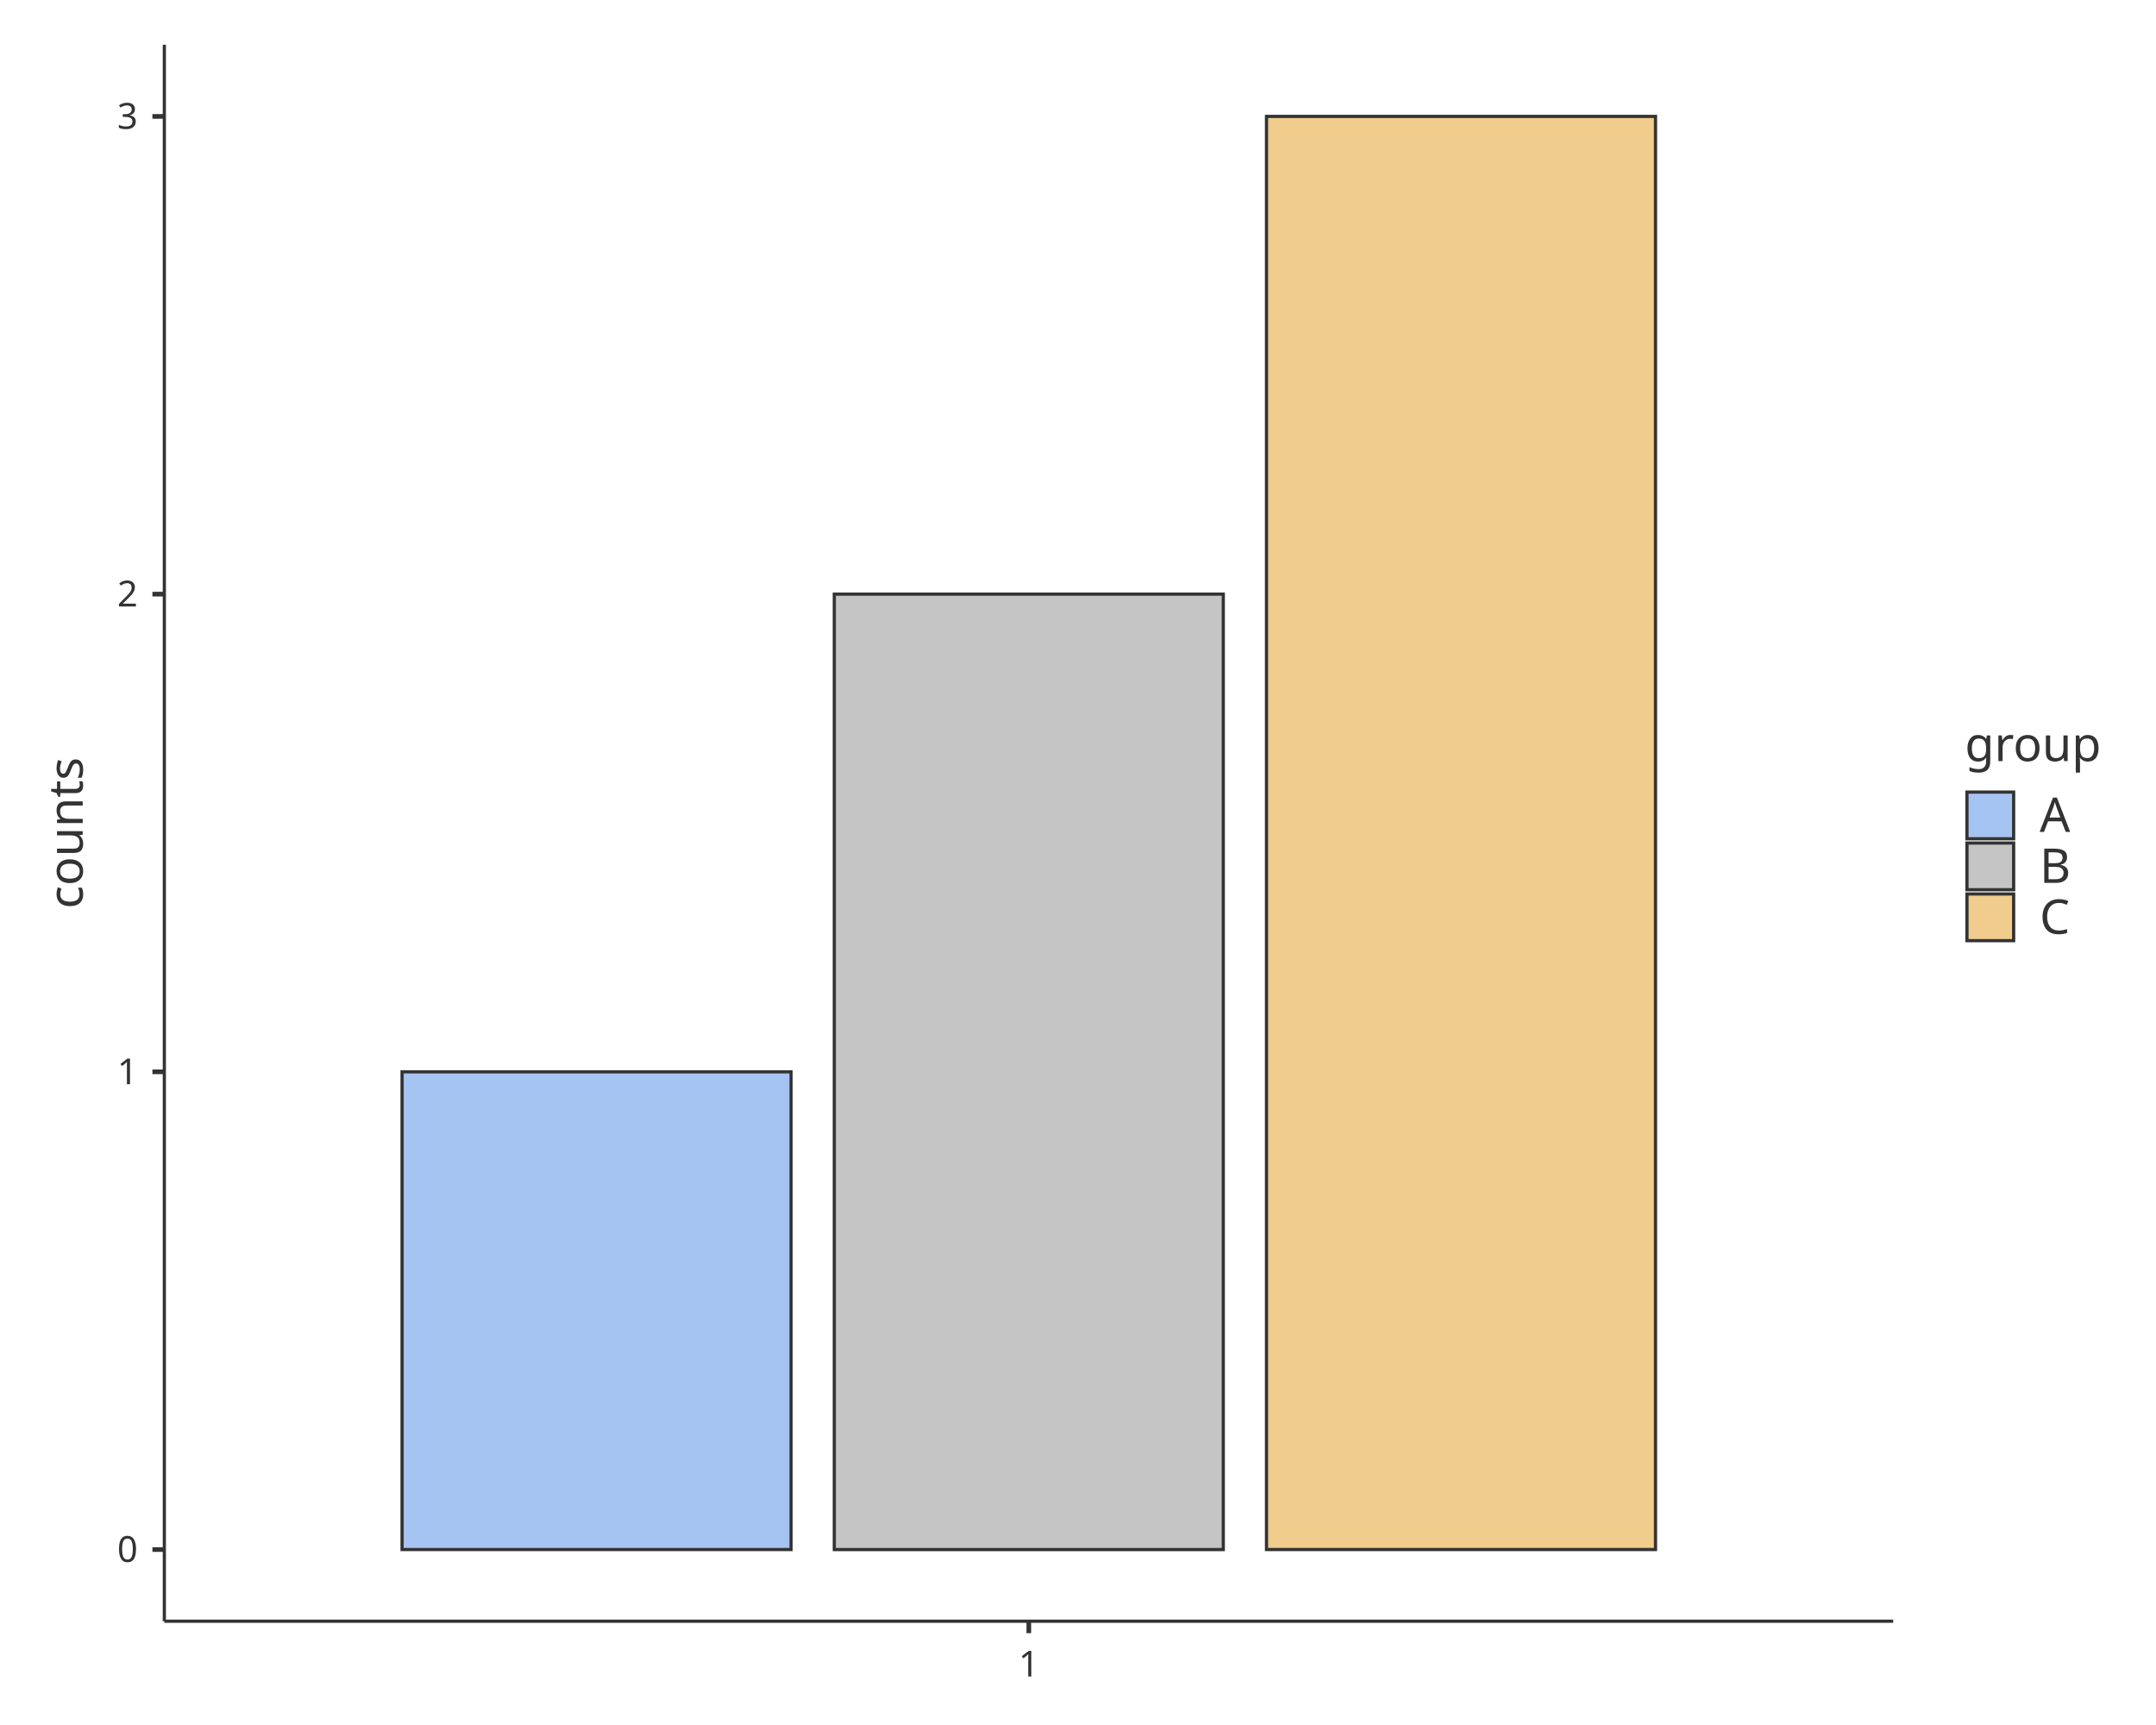
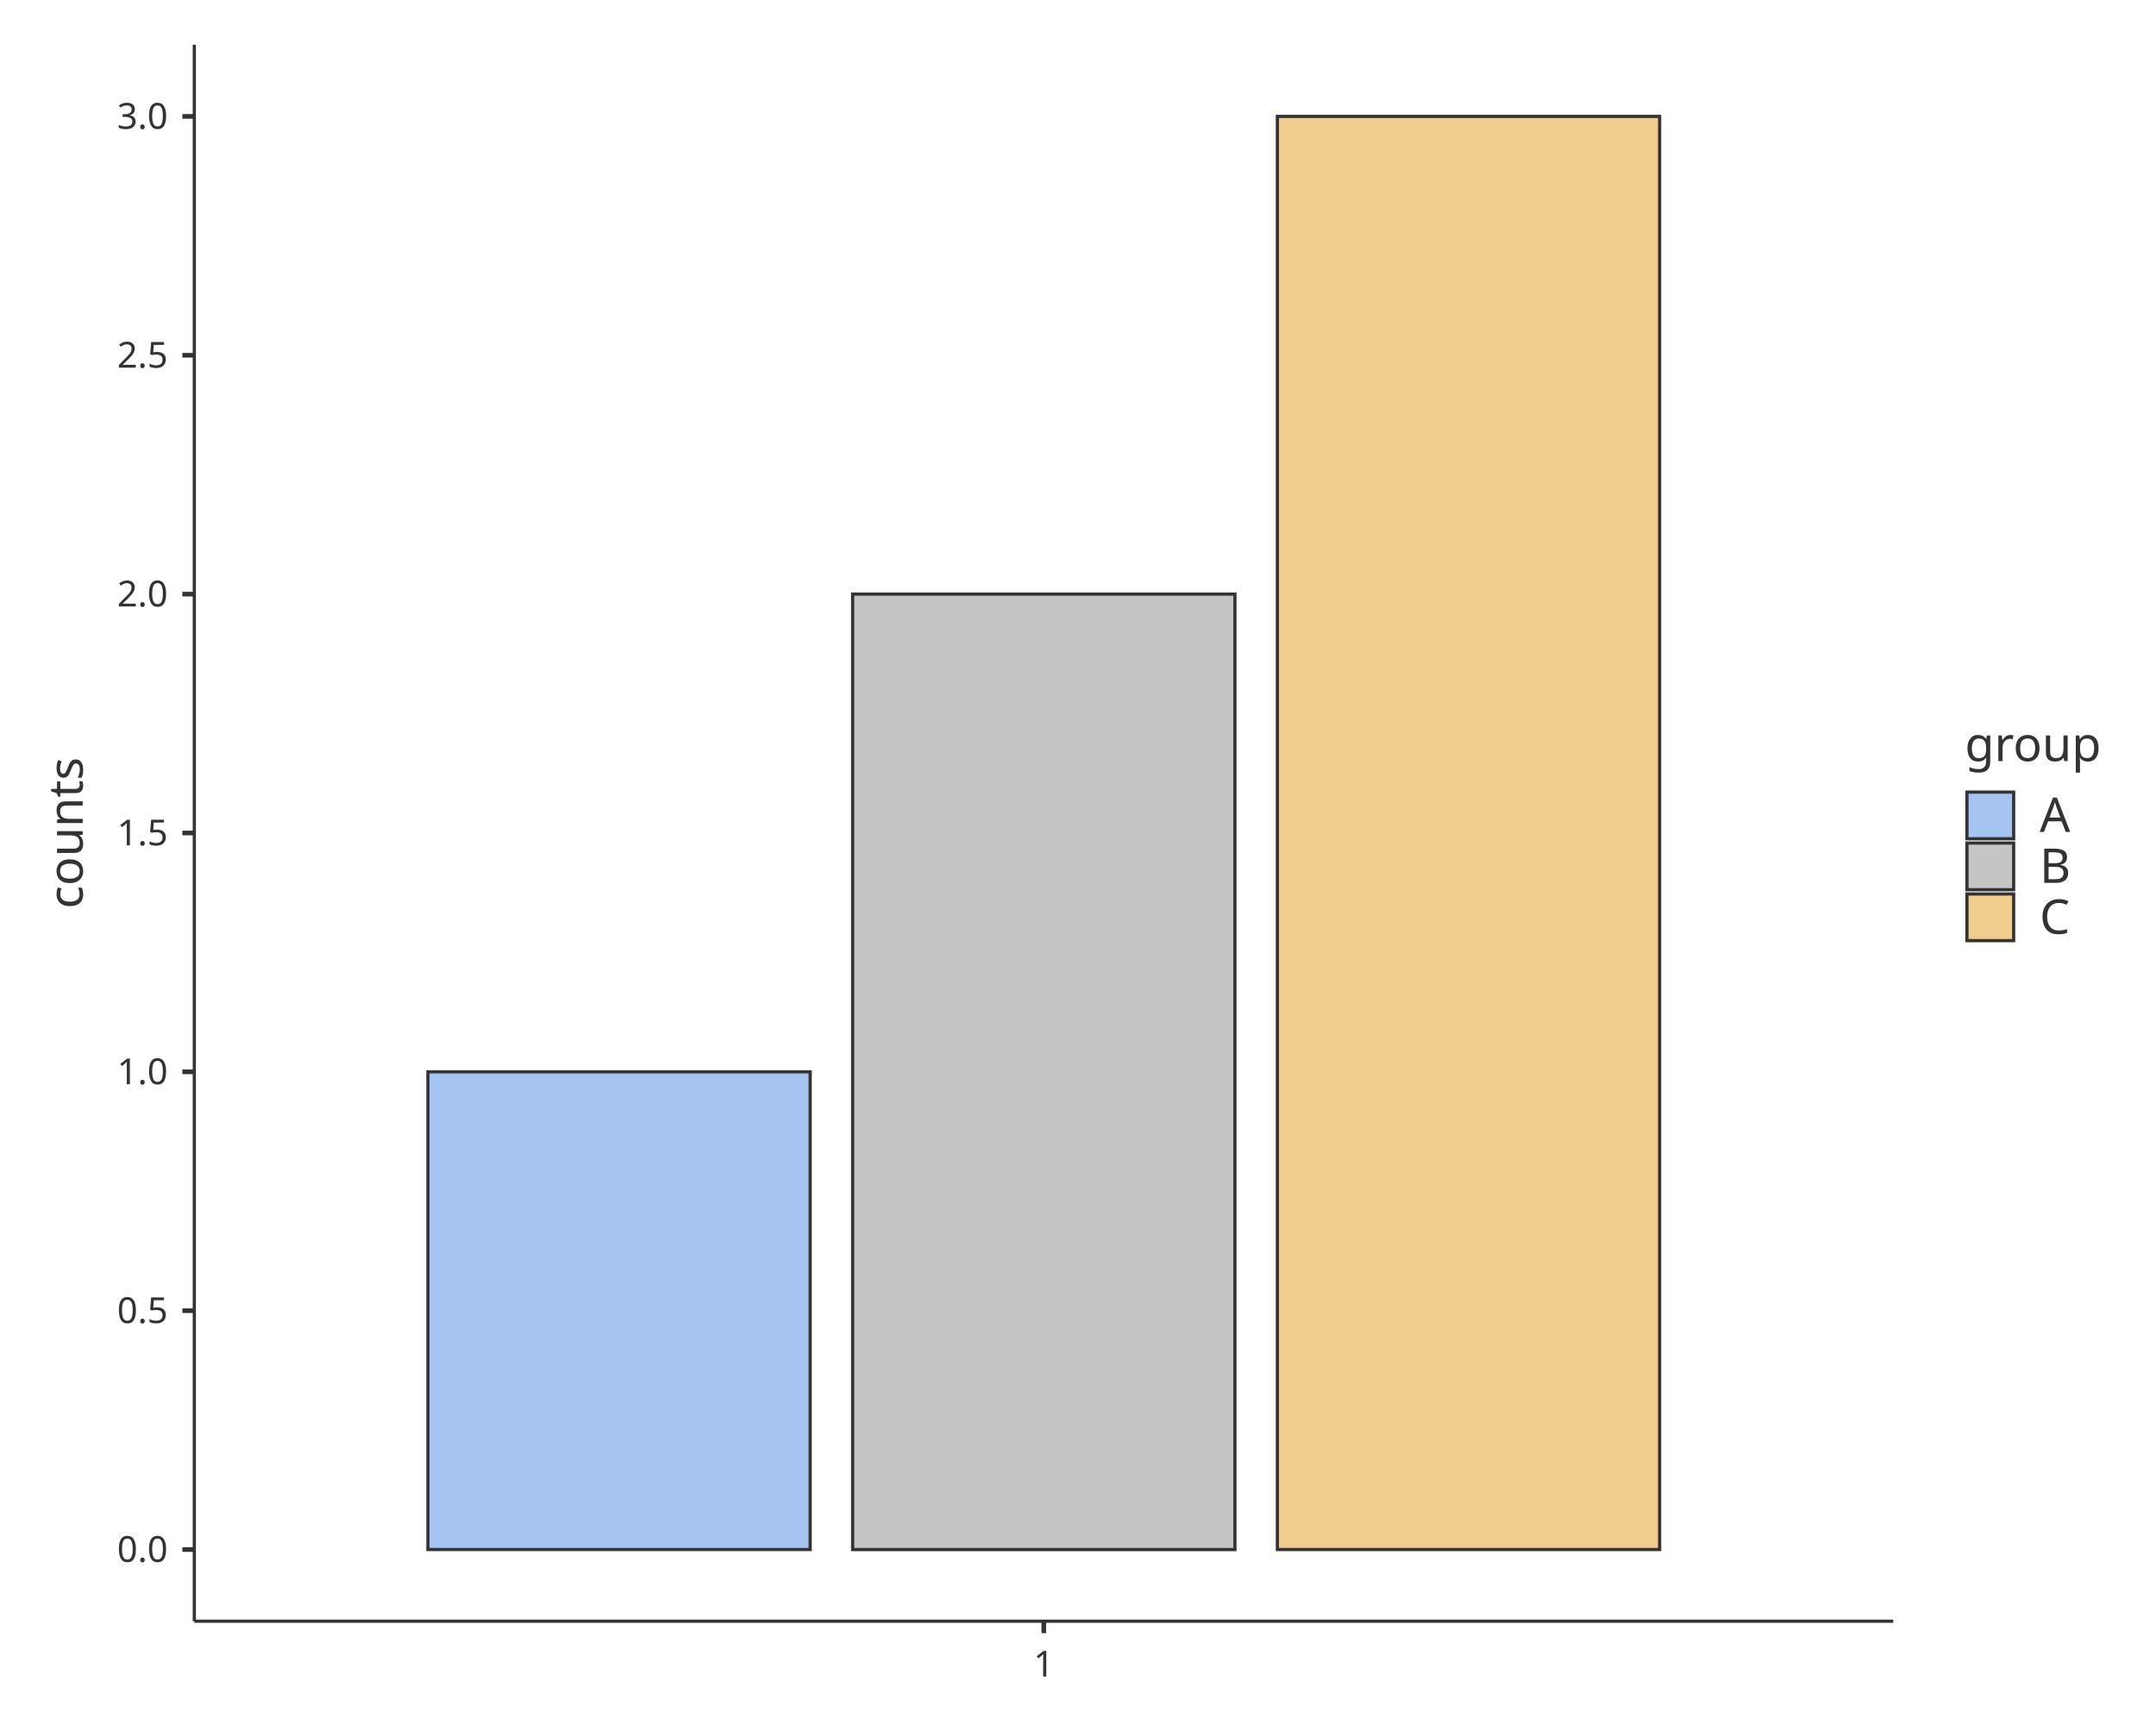
<svg xmlns="http://www.w3.org/2000/svg" class="svglite" data-engine-version="2.0" width="720.00pt" height="576.00pt" viewBox="0 0 720.00 576.00">
  <defs>
    <style type="text/css">
    .svglite line, .svglite polyline, .svglite polygon, .svglite path, .svglite rect, .svglite circle {
      fill: none;
      stroke: #000000;
      stroke-linecap: round;
      stroke-linejoin: round;
      stroke-miterlimit: 10.00;
    }
  </style>
  </defs>
  <rect width="100%" height="100%" style="stroke: none; fill: #FFFFFF;" />
  <defs>
    <clipPath id="cpMC4wMHw3MjAuMDB8MC4wMHw1NzYuMDA=">
      <rect x="0.00" y="0.00" width="720.00" height="576.00" />
    </clipPath>
  </defs>
  <g clip-path="url(#cpMC4wMHw3MjAuMDB8MC4wMHw1NzYuMDA=)">
-     <rect x="0.00" y="0.00" width="720.00" height="576.00" style="stroke-width: 1.55; stroke: none;" />
+     <rect x="0" y="0.00" width="720.00" height="576.00" style="stroke-width: 1.55; stroke: none;" />
  </g>
  <defs>
-     <clipPath id="cpNTQuODh8NjMyLjI1fDE0Ljk0fDU0MS4zNA==">
-       <rect x="54.88" y="14.94" width="577.37" height="526.40" />
+     <clipPath id="cpNjQuODl8NjMyLjI1fDE0Ljk0fDU0MS4zNA==">
+       <rect x="64.89" y="14.94" width="567.36" height="526.40" />
    </clipPath>
  </defs>
-   <g clip-path="url(#cpNTQuODh8NjMyLjI1fDE0Ljk0fDU0MS4zNA==)">
-     <rect x="54.88" y="14.94" width="577.37" height="526.40" style="stroke-width: 1.55; stroke: none;" />
-     <rect x="134.27" y="357.90" width="129.91" height="159.51" style="stroke-width: 1.07; stroke: #333333; stroke-linecap: butt; stroke-linejoin: miter; fill: #A6C4F1;" />
-     <rect x="278.61" y="198.39" width="129.91" height="319.03" style="stroke-width: 1.07; stroke: #333333; stroke-linecap: butt; stroke-linejoin: miter; fill: #C5C5C5;" />
-     <rect x="422.95" y="38.87" width="129.91" height="478.54" style="stroke-width: 1.07; stroke: #333333; stroke-linecap: butt; stroke-linejoin: miter; fill: #F0CD8C;" />
+   <g clip-path="url(#cpNjQuODl8NjMyLjI1fDE0Ljk0fDU0MS4zNA==)">
+     <rect x="64.89" y="14.94" width="567.36" height="526.40" style="stroke-width: 1.55; stroke: none;" />
+     <rect x="142.90" y="357.90" width="127.66" height="159.51" style="stroke-width: 1.07; stroke: #333333; stroke-linecap: butt; stroke-linejoin: miter; fill: #A6C4F1;" />
+     <rect x="284.74" y="198.39" width="127.66" height="319.03" style="stroke-width: 1.07; stroke: #333333; stroke-linecap: butt; stroke-linejoin: miter; fill: #C5C5C5;" />
+     <rect x="426.58" y="38.87" width="127.66" height="478.54" style="stroke-width: 1.07; stroke: #333333; stroke-linecap: butt; stroke-linejoin: miter; fill: #F0CD8C;" />
  </g>
  <g clip-path="url(#cpMC4wMHw3MjAuMDB8MC4wMHw1NzYuMDA=)">
-     <polyline points="54.88,541.34 54.88,14.94 " style="stroke-width: 1.07; stroke: #333333; stroke-linecap: butt;" />
-     <text x="42.58" y="521.54" text-anchor="middle" style="font-size: 12.00px; fill: #333333; font-family: sans;" textLength="6.67px" lengthAdjust="spacingAndGlyphs">0</text>
-     <text x="42.58" y="362.03" text-anchor="middle" style="font-size: 12.00px; fill: #333333; font-family: sans;" textLength="6.67px" lengthAdjust="spacingAndGlyphs">1</text>
-     <text x="42.58" y="202.51" text-anchor="middle" style="font-size: 12.00px; fill: #333333; font-family: sans;" textLength="6.67px" lengthAdjust="spacingAndGlyphs">2</text>
-     <text x="42.58" y="43.00" text-anchor="middle" style="font-size: 12.00px; fill: #333333; font-family: sans;" textLength="6.67px" lengthAdjust="spacingAndGlyphs">3</text>
-     <polyline points="50.90,517.41 54.88,517.41 " style="stroke-width: 1.55; stroke: #333333; stroke-linecap: butt;" />
-     <polyline points="50.90,357.90 54.88,357.90 " style="stroke-width: 1.55; stroke: #333333; stroke-linecap: butt;" />
-     <polyline points="50.90,198.39 54.88,198.39 " style="stroke-width: 1.55; stroke: #333333; stroke-linecap: butt;" />
-     <polyline points="50.90,38.87 54.88,38.87 " style="stroke-width: 1.55; stroke: #333333; stroke-linecap: butt;" />
-     <polyline points="54.88,541.34 632.25,541.34 " style="stroke-width: 1.07; stroke: #333333; stroke-linecap: butt;" />
-     <polyline points="343.57,545.33 343.57,541.34 " style="stroke-width: 1.55; stroke: #333333; stroke-linecap: butt;" />
-     <text x="343.57" y="559.81" text-anchor="middle" style="font-size: 12.00px; fill: #333333; font-family: sans;" textLength="6.67px" lengthAdjust="spacingAndGlyphs">1</text>
+     <polyline points="64.89,541.34 64.89,14.94 " style="stroke-width: 1.07; stroke: #333333; stroke-linecap: butt;" />
+     <text x="47.58" y="521.54" text-anchor="middle" style="font-size: 12.00px; fill: #333333; font-family: sans;" textLength="16.68px" lengthAdjust="spacingAndGlyphs">0.0</text>
+     <text x="47.58" y="441.79" text-anchor="middle" style="font-size: 12.00px; fill: #333333; font-family: sans;" textLength="16.68px" lengthAdjust="spacingAndGlyphs">0.5</text>
+     <text x="47.58" y="362.03" text-anchor="middle" style="font-size: 12.00px; fill: #333333; font-family: sans;" textLength="16.68px" lengthAdjust="spacingAndGlyphs">1.0</text>
+     <text x="47.58" y="282.27" text-anchor="middle" style="font-size: 12.00px; fill: #333333; font-family: sans;" textLength="16.68px" lengthAdjust="spacingAndGlyphs">1.5</text>
+     <text x="47.58" y="202.51" text-anchor="middle" style="font-size: 12.00px; fill: #333333; font-family: sans;" textLength="16.68px" lengthAdjust="spacingAndGlyphs">2.0</text>
+     <text x="47.58" y="122.76" text-anchor="middle" style="font-size: 12.00px; fill: #333333; font-family: sans;" textLength="16.68px" lengthAdjust="spacingAndGlyphs">2.5</text>
+     <text x="47.58" y="43.00" text-anchor="middle" style="font-size: 12.00px; fill: #333333; font-family: sans;" textLength="16.68px" lengthAdjust="spacingAndGlyphs">3.0</text>
+     <polyline points="60.90,517.41 64.89,517.41 " style="stroke-width: 1.55; stroke: #333333; stroke-linecap: butt;" />
+     <polyline points="60.90,437.66 64.89,437.66 " style="stroke-width: 1.55; stroke: #333333; stroke-linecap: butt;" />
+     <polyline points="60.90,357.90 64.89,357.90 " style="stroke-width: 1.55; stroke: #333333; stroke-linecap: butt;" />
+     <polyline points="60.90,278.14 64.89,278.14 " style="stroke-width: 1.55; stroke: #333333; stroke-linecap: butt;" />
+     <polyline points="60.90,198.39 64.89,198.39 " style="stroke-width: 1.55; stroke: #333333; stroke-linecap: butt;" />
+     <polyline points="60.90,118.63 64.89,118.63 " style="stroke-width: 1.55; stroke: #333333; stroke-linecap: butt;" />
+     <polyline points="60.90,38.87 64.89,38.87 " style="stroke-width: 1.55; stroke: #333333; stroke-linecap: butt;" />
+     <polyline points="64.89,541.34 632.25,541.34 " style="stroke-width: 1.07; stroke: #333333; stroke-linecap: butt;" />
+     <polyline points="348.57,545.33 348.57,541.34 " style="stroke-width: 1.55; stroke: #333333; stroke-linecap: butt;" />
+     <text x="348.57" y="559.81" text-anchor="middle" style="font-size: 12.00px; fill: #333333; font-family: sans;" textLength="6.67px" lengthAdjust="spacingAndGlyphs">1</text>
    <text transform="translate(27.62,278.14) rotate(-90)" text-anchor="middle" style="font-size: 16.00px; fill: #333333; font-family: sans;" textLength="47.16px" lengthAdjust="spacingAndGlyphs">counts</text>
    <rect x="648.19" y="233.51" width="56.87" height="89.27" style="stroke-width: 1.55; stroke: none;" />
    <text x="656.16" y="254.15" style="font-size: 16.00px; fill: #333333; font-family: sans;" textLength="40.92px" lengthAdjust="spacingAndGlyphs">group</text>
    <rect x="656.87" y="264.49" width="15.59" height="15.59" style="stroke-width: 1.07; stroke: #333333; stroke-linecap: butt; stroke-linejoin: miter; fill: #A6C4F1;" />
    <rect x="656.87" y="281.50" width="15.59" height="15.59" style="stroke-width: 1.07; stroke: #333333; stroke-linecap: butt; stroke-linejoin: miter; fill: #C5C5C5;" />
    <rect x="656.87" y="298.51" width="15.59" height="15.59" style="stroke-width: 1.07; stroke: #333333; stroke-linecap: butt; stroke-linejoin: miter; fill: #F0CD8C;" />
    <text x="681.14" y="277.79" style="font-size: 16.00px; fill: #333333; font-family: sans;" textLength="10.68px" lengthAdjust="spacingAndGlyphs">A</text>
    <text x="681.14" y="294.80" style="font-size: 16.00px; fill: #333333; font-family: sans;" textLength="10.68px" lengthAdjust="spacingAndGlyphs">B</text>
    <text x="681.14" y="311.81" style="font-size: 16.00px; fill: #333333; font-family: sans;" textLength="11.56px" lengthAdjust="spacingAndGlyphs">C</text>
  </g>
</svg>
